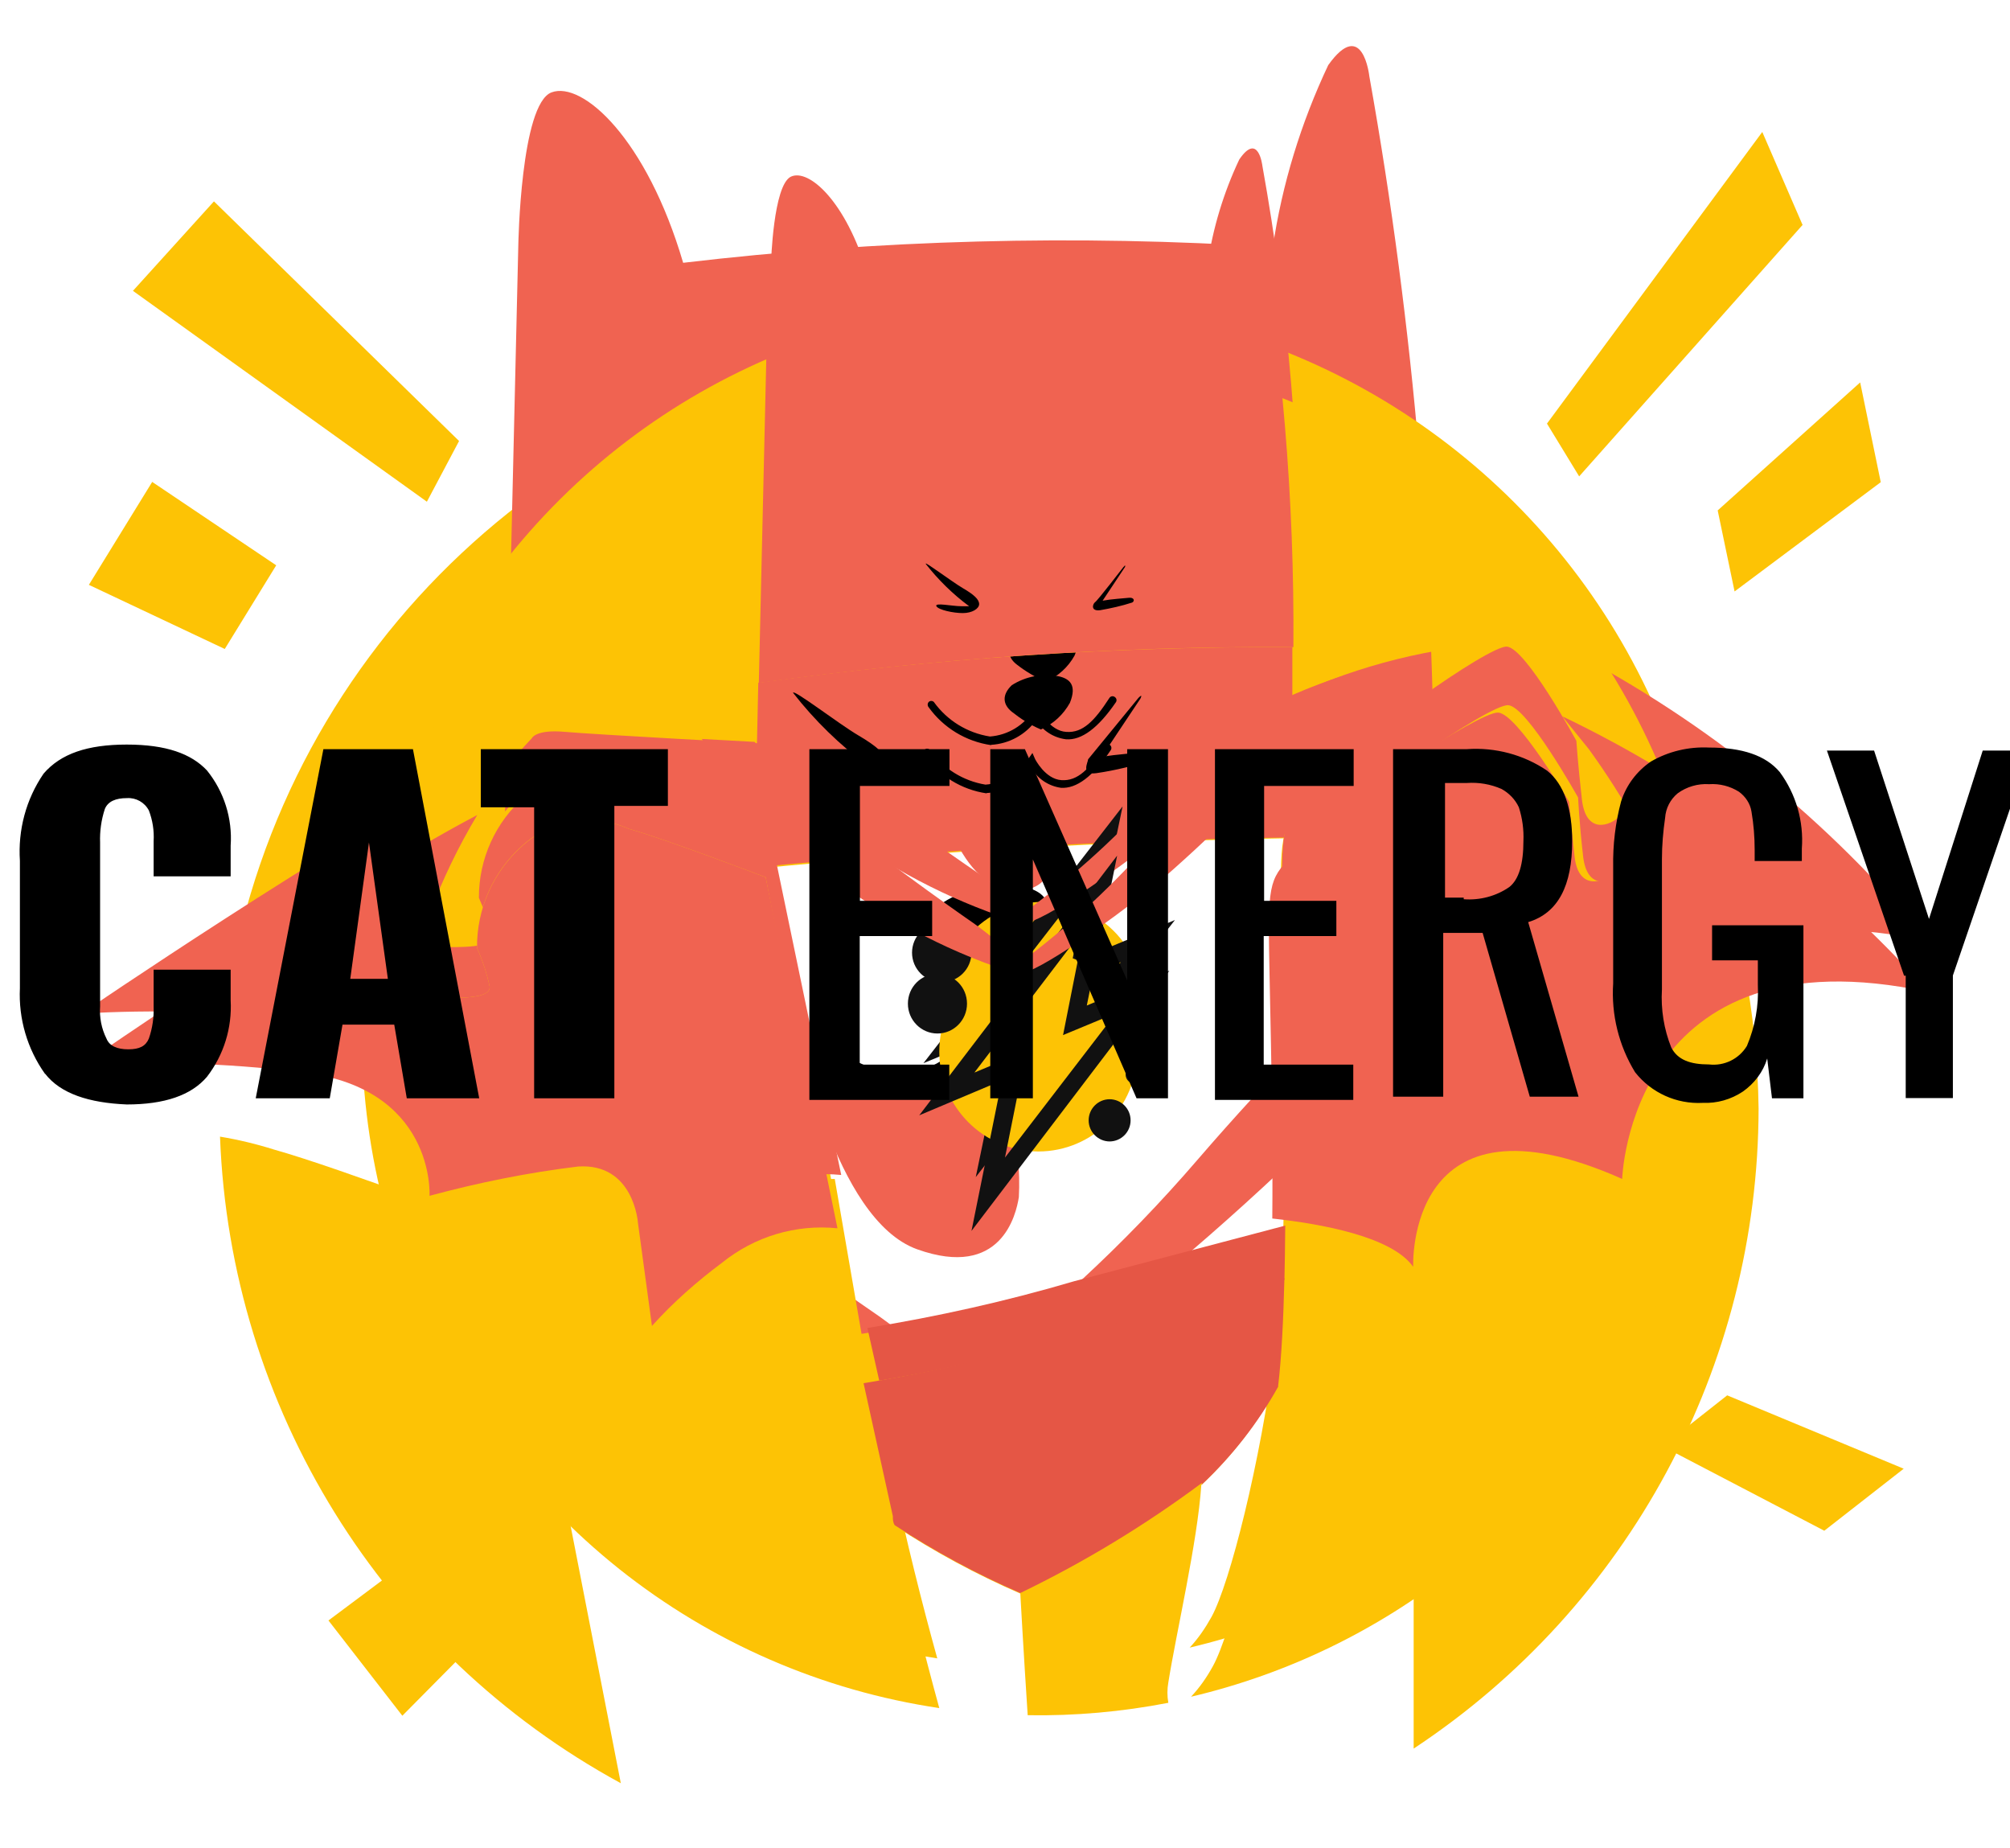
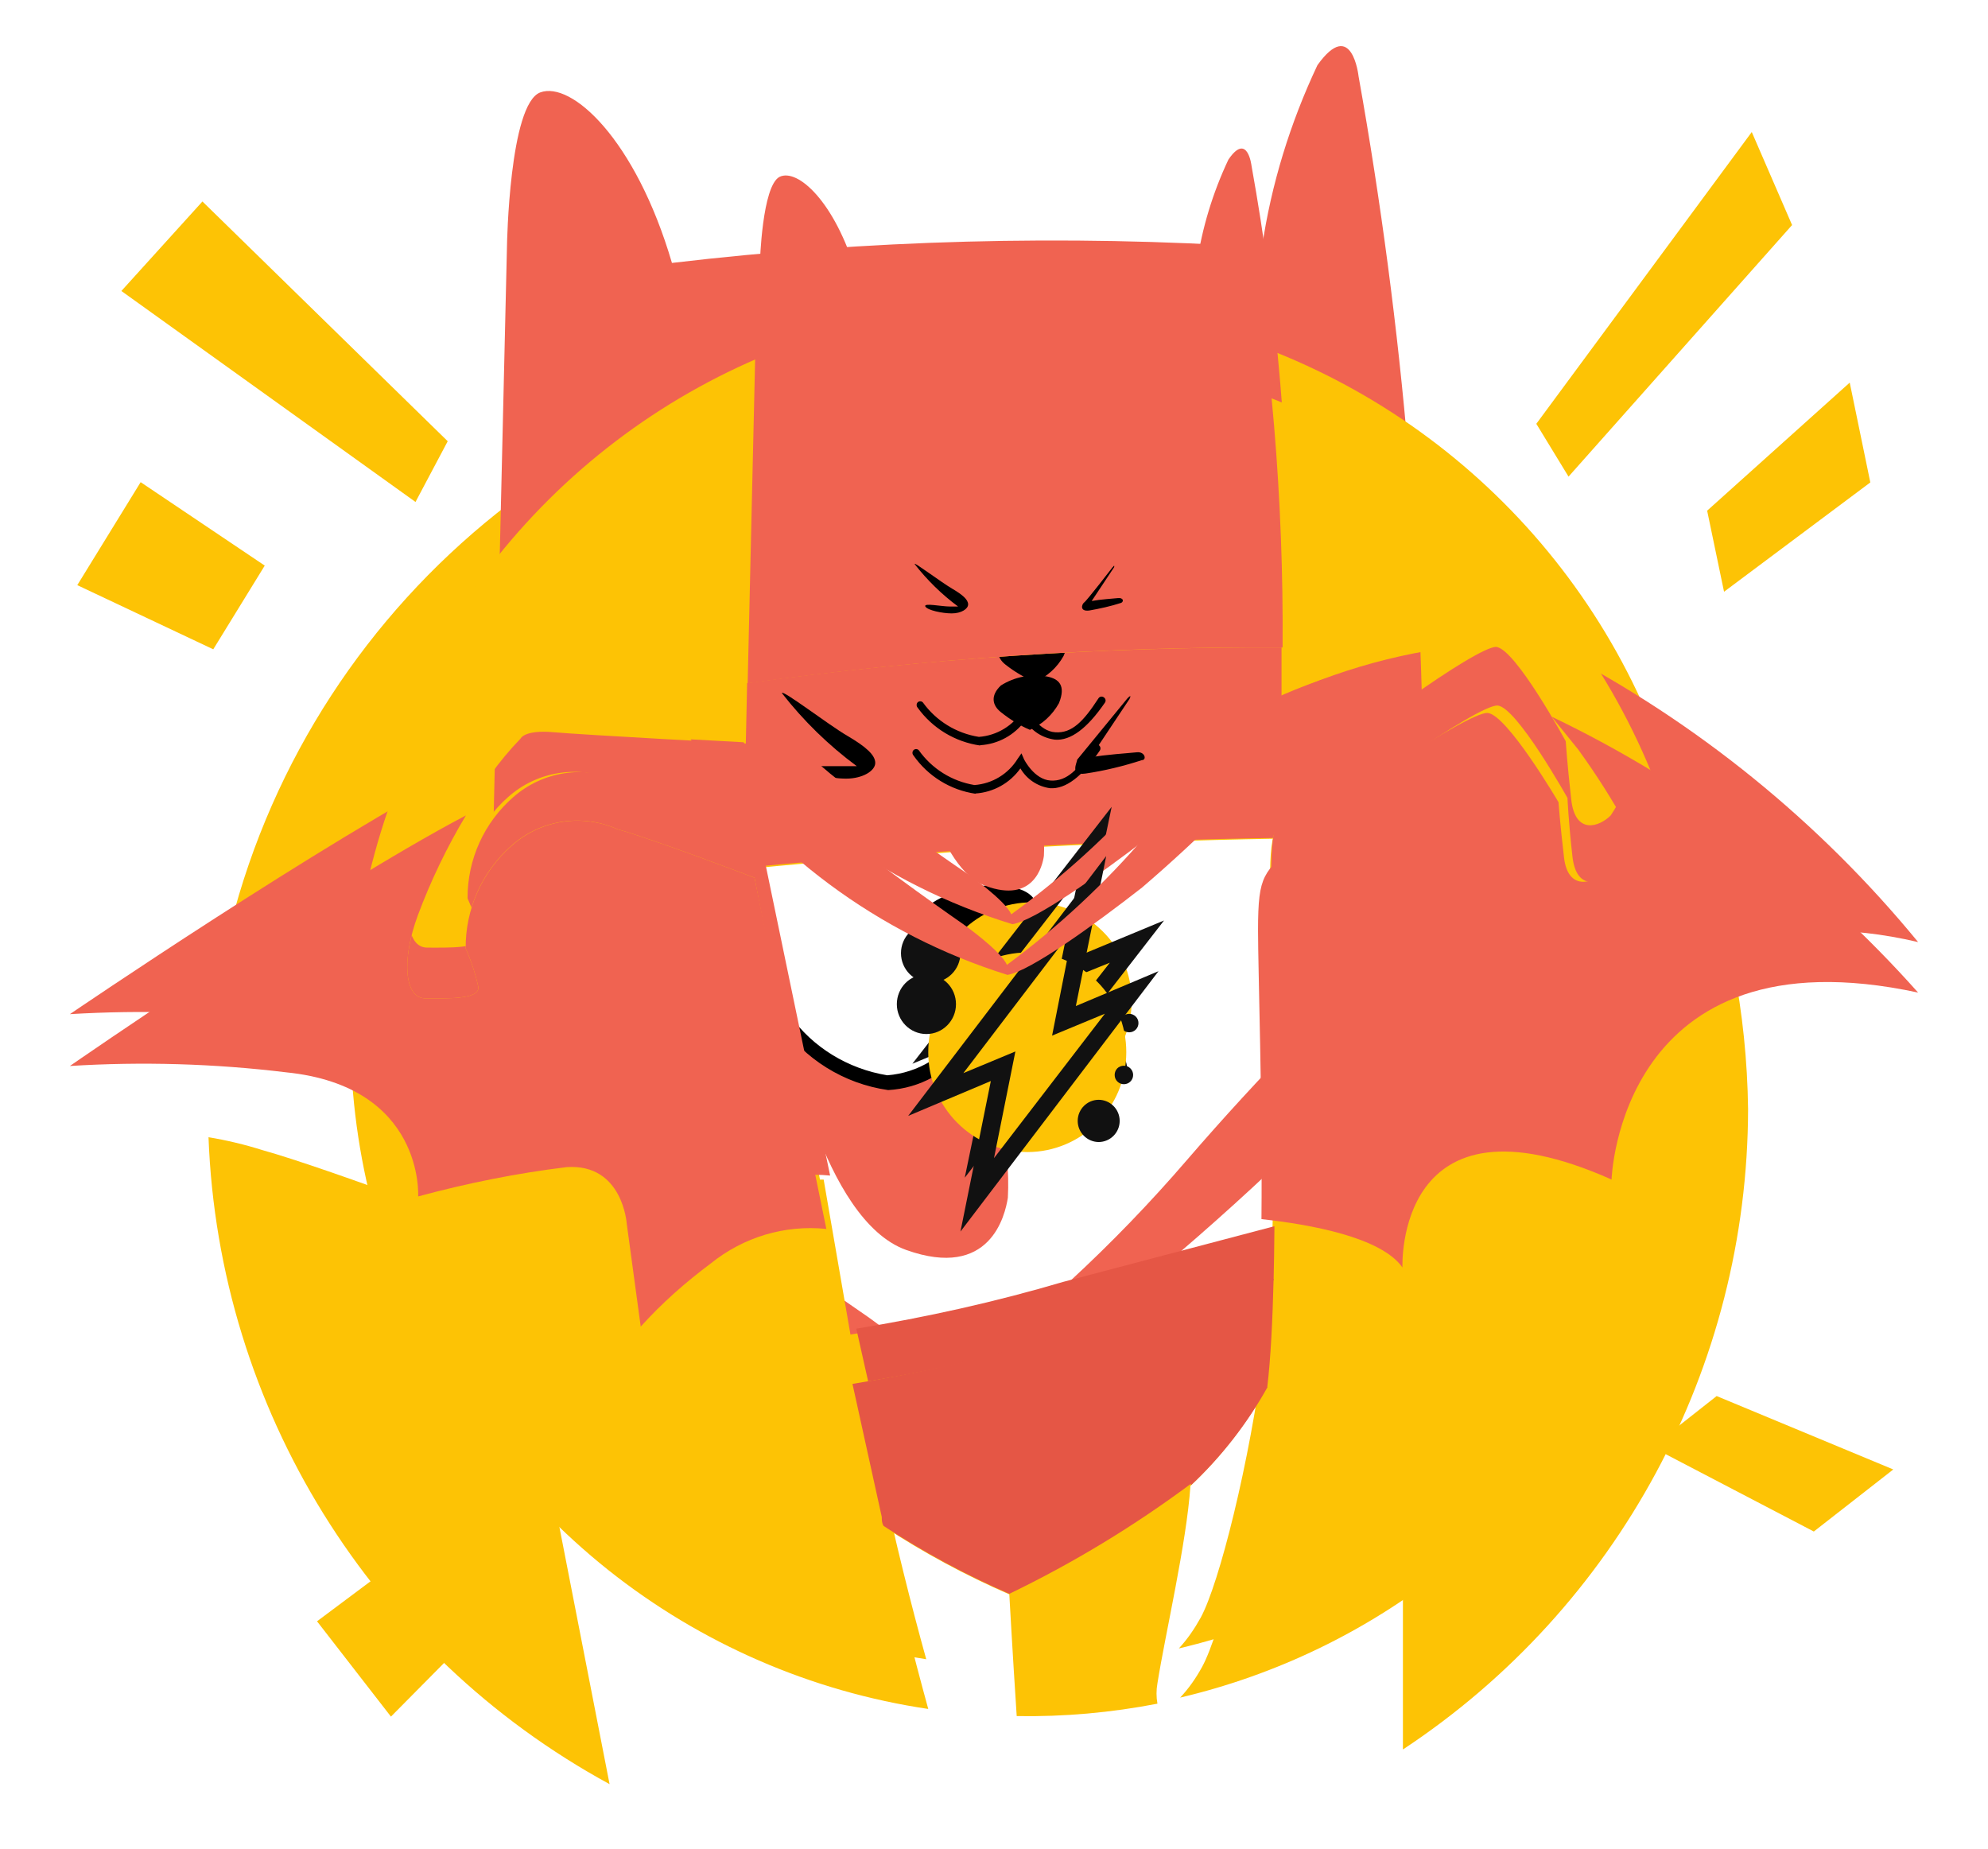
<svg xmlns="http://www.w3.org/2000/svg">
  <style>:root svg:not(:target) { display: none }</style>
  <svg id="logo-pic-mobile" viewBox="0 0 40 40">
    <path fill="#FDC305" d="M9.07 21.72v-2.26c6.68-.92 13.42-1.36 20.17-1.33 0 .6 0 1.21-.06 1.82a25.52 25.52 0 0 1 6-1.82 16.67 16.67 0 0 0-31.99 3.26l5.88.33ZM30.24 25.23c-1.16 1.28-1.39 1.2-1.39 3.45v9.18A16.64 16.64 0 0 0 36.32 24a17.3 17.3 0 0 0-.32-3.1c-2.07 1.23-4 2.68-5.76 4.33ZM9.36 26.72s-3.79-1.44-5.19-1.83A8.54 8.54 0 0 0 3 24.61a16.65 16.65 0 0 0 8.68 14L9.36 26.72Z" />
    <path fill="#F06351" d="M29.29 18.12a89.8 89.8 0 0 0-1.4-16.47S27.75.36 27 1.41c-.59 1.25-1 2.58-1.2 3.94a70.34 70.34 0 0 0-12.77.34C12.24 3 10.85 1.75 10.18 2c-.67.25-.72 3.31-.72 3.31l-.33 14.1c6.68-.9 13.42-1.34 20.16-1.29Z" />
    <path fill="#000" d="M15.41 15c0-.09 1 .68 1.41.92.41.24.61.42.61.59 0 .17-.27.34-.63.34s-.91-.12-1-.27h1.23A8.34 8.34 0 0 1 15.41 15ZM22.89 15.11l-1.09 1.33c0 .06-.17.35.18.3.41-.06.82-.16 1.22-.29.11 0 .07-.19-.11-.17-.18.02-.69.05-1 .11l.84-1.26s.07-.13-.04-.02ZM19.75 21.2c.46-.2.85-.56 1.09-1 .28-.65 0-.91-.44-1-.6-.11-1.22.01-1.74.34-.39.36-.34.72-.05 1 .35.27.73.49 1.14.66Z" />
    <path fill="#F06351" d="M19.35 22.45c-.11.23-.27.43-.46.6-.28.23-.63.36-1 .38a2.15 2.15 0 0 1-1.47-.43 2.3 2.3 0 0 1-.53-.44c-.1-.11-.22-.2-.36-.26 0 0 .75 4.1 2.57 4.75 1.82.65 2.14-.75 2.2-1.13a5.61 5.61 0 0 0-.82-3.23c-.02-.31-.03-.11-.13-.24Z" />
    <path fill="#000" d="M17.71 23.59a3.44 3.44 0 0 1-2.36-1.47.14.14 0 0 1 .03-.15.14.14 0 0 1 .2 0c.5.7 1.26 1.16 2.11 1.3a2.1 2.1 0 0 0 1.63-1l.14-.19.1.21s.37.76 1 .8c.63.04 1.05-.41 1.61-1.28a.14.14 0 0 1 .2 0 .15.15 0 0 1 .05.2c-.64 1-1.27 1.44-1.88 1.4a1.55 1.55 0 0 1-1.12-.76 2.26 2.26 0 0 1-1.71.94Z" />
    <path fill="#F06351" d="M29.24 19.92a58.63 58.63 0 0 0-5.07 5.19A31.63 31.63 0 0 1 18.88 30c-.22-.53-1.62-1.51-1.62-1.51s-3.13-2.14-5.18-3.82a34.13 34.13 0 0 1-3.13-3l-2-.11c2.89 4.2 7.12 7.3 12 8.8.86-.14 3.27-1.86 5.07-3.26a58.13 58.13 0 0 0 5.94-5.89c.5-.59.89-1.27 1.14-2-1.1.39-1.86.71-1.86.71Z" />
  </svg>
  <svg id="logo-pic-tablet" viewBox="0 0 60 60">
    <path fill="#FDC305" d="M51.32 23.45a22.11 22.11 0 0 0-17.4-13.4 21.9 21.9 0 0 0-20.29 8.34A22.19 22.19 0 0 0 27.8 53.86c-.5-1.8-1-3.8-1.45-5.91 1.3.84 2.66 1.58 4.09 2.2 0 0 .1 1.86.24 3.95 1.53.02 3.07-.11 4.58-.4a1.86 1.86 0 0 1 0-.67c.25-1.61.94-4.52 1.07-6.4 1-.93 1.83-2.01 2.5-3.2l-.06.38c-.47 3.68-1.46 7.6-2.06 8.7-.2.36-.43.7-.71 1a21.99 21.99 0 0 0 14.57-11.47 22.24 22.24 0 0 0 .75-18.59Zm-1.26 3.28c-.38.37-1.16.62-1.3-.5-.12-1.13-.16-1.91-.16-1.91s-1.65-2.97-2.27-3c-.62-.04-5.01 3-6.17 4.32-1 1.11-1.2 1.04-1.2 3 0 1.47.18 7.06.08 11.32l-7 1.88c-2.2.63-4.44 1.13-6.7 1.48l-.87-5.03h-.12l-2.2-11.38s-3.28-1.25-4.48-1.58a3.22 3.22 0 0 0-3.44.54 4.38 4.38 0 0 0-1.49 3.33c.18.4.32.82.41 1.25.05.42-1.03.37-1.71.37-.7 0-.8-1.24-.25-2.7.42-1.12.94-2.2 1.56-3.23.47-.92 1.07-1.76 1.78-2.5 0 0 .12-.3 1.07-.2.96.08 6.26.36 6.26.36l.04-1.96c5.77-.8 11.58-1.18 17.4-1.15v1.58c2.2-1.01 4.57-1.6 7-1.73a.78.78 0 0 1 .65.34c.3.37 2.08 2.59 2.28 2.9.58.84 1.1 1.7 1.58 2.6a5.4 5.4 0 0 1-.75 1.59Z" />
    <path fill="#F06351" d="m48.34 21.12.85 1.14c.57.85 1.1 1.73 1.56 2.64-.16.56-.41 1.09-.73 1.57-.38.38-1.15.63-1.28-.51-.13-1.15-.18-1.9-.18-1.9S46.92 21.04 46.3 21c-.6-.03-4.96 3.06-6.1 4.4-1 1.14-1.2 1.06-1.2 3.06 0 1.32.14 5.85.11 9.88 1.54.18 3.8.62 4.49 1.66 0 0-.25-6.32 6.64-3.01 0 0 .24-8.62 9.76-6.41a37.43 37.43 0 0 0-11.66-9.46ZM39.57 19.5c.03-4.73-.37-9.46-1.21-14.12 0 0-.13-1.11-.75-.2a12.11 12.11 0 0 0-1.03 3.4 61.55 61.55 0 0 0-11.05.3c-.7-2.35-1.91-3.42-2.49-3.14-.57.29-.64 2.8-.64 2.8l-.29 12.1c5.79-.79 11.62-1.17 17.46-1.14Z" />
    <path fill="#E55645" d="M39.07 43.23c.1-.92.17-2.13.2-3.47l-7.02 1.85c-2.2.65-4.45 1.15-6.72 1.52l.96 4.27c0 .1 0 .19.06.28 1.3.84 2.67 1.57 4.1 2.18a36.6 36.6 0 0 0 5.93-3.53v.05c.98-.92 1.82-1.98 2.49-3.15Z" />
    <path fill="#000" d="M27.57 16.83c-.05-.09.86.58 1.21.78.35.2.53.36.53.5 0 .15-.23.3-.54.3-.3 0-.8-.1-.86-.23-.07-.12.52 0 .81 0h.25c-.53-.38-1-.84-1.4-1.35ZM34.03 16.92s-.87 1.1-.94 1.14c-.08.06-.15.3.16.25.36-.05.7-.13 1.05-.24.1-.05.06-.17-.1-.15-.17.02-.59.04-.86.1l.73-1.1s.03-.1-.04 0ZM31.32 22.14c.4-.17.73-.47.94-.85.24-.57 0-.78-.38-.86-.52-.1-1.06.01-1.5.3-.34.3-.3.62 0 .85.28.22.6.41.94.56Z" />
    <path fill="#F06351" d="M31.01 23.22a1.5 1.5 0 0 1-1.26.84c-.47.04-.94-.1-1.32-.38-.18-.1-.33-.23-.46-.39a.86.86 0 0 0-.3-.21c-.01 0 .64 3.51 2.2 4.08 1.57.56 1.86-.65 1.9-.98.06-.97-.19-1.94-.7-2.77 0-.25-.02-.08-.06-.2Z" />
    <path fill="#000" d="M29.55 24.2a3.03 3.03 0 0 1-2.03-1.23.13.13 0 0 1 0-.17.12.12 0 0 1 .17 0 2.77 2.77 0 0 0 1.82 1.12 1.83 1.83 0 0 0 1.42-.86l.12-.16.08.19s.33.65.86.68c.54.04.92-.36 1.4-1.1a.12.12 0 0 1 .18-.03.12.12 0 0 1 .03.17c-.57.83-1.11 1.24-1.62 1.2a1.34 1.34 0 0 1-.97-.62 1.94 1.94 0 0 1-1.46.8Z" />
    <path fill="#FDC305" d="M31.24 35.7a3.22 3.22 0 0 0 3.23-3.21c0-1.77-1.45-3.2-3.23-3.2a3.22 3.22 0 0 0-3.23 3.2c0 1.77 1.44 3.2 3.23 3.2Z" />
    <path fill="#111" d="M35.52 29.88 32.82 31l1-4.81-6.47 8.34 2.7-1.12-1 4.82 6.47-8.35Zm-6.37 3.27 3.58-4.62-.7 3.42 1.73-.7-3.61 4.63.7-3.42-1.7.7ZM27.94 31.9c.54 0 .97-.43.97-.96a.96.96 0 0 0-.97-.96.96.96 0 0 0-.96.96c0 .53.43.96.96.96ZM33.56 35.37a.68.68 0 1 0 0-1.35c-.37 0-.68.3-.68.67 0 .37.3.68.68.68ZM34.39 33.51a.3.3 0 0 0 .3-.3.3.3 0 0 0-.3-.3.3.3 0 0 0-.3.3c0 .17.13.3.3.3Z" />
    <path fill="#F06351" d="M39.52 21.05a49.3 49.3 0 0 0-4.38 4.45 27.38 27.38 0 0 1-4.58 4.18c-.19-.45-1.4-1.3-1.4-1.3s-2.7-1.83-4.48-3.27c-.96-.8-1.86-1.65-2.7-2.57l-1.73-.1A19.48 19.48 0 0 0 30.6 30c.74-.12 2.82-1.6 4.38-2.8a49.47 49.47 0 0 0 5.17-5.05c.43-.5.76-1.09.98-1.71-.98.32-1.6.6-1.6.6ZM22.34 26.9s-3.29-1.24-4.5-1.57a3.26 3.26 0 0 0-3.44.54 4.33 4.33 0 0 0-1.49 3.29c.18.4.32.8.42 1.23.04.41-1.04.37-1.73.37s-.79-1.23-.25-2.67c.43-1.11.95-2.18 1.57-3.2C8.22 27.32 0 32.92 0 32.92c2.35-.14 4.71-.07 7.06.2 4.52.46 4.3 4 4.3 4 1.6-.44 3.21-.75 4.85-.95 1.83-.12 1.96 1.81 1.96 1.81l.45 3.3c.7-.74 1.46-1.42 2.29-2.02a5.25 5.25 0 0 1 3.77-1.1l-2.34-11.27Z" />
  </svg>
  <svg id="logo-pic-desctop" viewBox="0 0 70 70">
    <svg fill="none" viewBox="0 0 70 70">
      <path fill="#FDC305" d="M59.88 29.21a25.8 25.8 0 0 0-8.05-10.55 25.5 25.5 0 0 0-25.29-3.4 25.64 25.64 0 0 0-10.51 8.04 25.95 25.95 0 0 0-3.55 25.48 25.82 25.82 0 0 0 7.9 10.67 25.5 25.5 0 0 0 12.13 5.27c-.58-2.11-1.17-4.44-1.69-6.91 1.51.99 3.1 1.85 4.76 2.57 0 0 .12 2.18.28 4.61 1.79.03 3.58-.13 5.33-.47a2.17 2.17 0 0 1 0-.77c.3-1.89 1.1-5.29 1.25-7.48a15.33 15.33 0 0 0 2.9-3.74l-.06.45c-.55 4.3-1.7 8.88-2.4 10.15-.23.42-.5.81-.83 1.16a25.55 25.55 0 0 0 16.96-13.38 26.04 26.04 0 0 0 .87-21.7Zm-1.47 3.82c-.44.44-1.35.73-1.5-.58-.15-1.31-.19-2.23-.19-2.23s-1.93-3.46-2.65-3.5c-.72-.04-5.83 3.5-7.18 5.04-1.17 1.3-1.4 1.21-1.4 3.5 0 1.73.22 8.24.1 13.23l-8.15 2.19a63.54 63.54 0 0 1-7.8 1.73l-1-5.88h-.14l-2.57-13.29s-3.8-1.45-5.2-1.84a3.73 3.73 0 0 0-4.01.63 5.11 5.11 0 0 0-1.73 3.89c.21.47.37.96.48 1.46.05.48-1.2.43-2 .43s-.92-1.45-.29-3.15A23.1 23.1 0 0 1 15 30.88a11.97 11.97 0 0 1 2.07-2.91s.14-.34 1.25-.24c1.11.1 7.28.43 7.28.43l.05-2.29c6.7-.93 13.47-1.38 20.24-1.35v1.85a22.36 22.36 0 0 1 8.14-2.02.9.9 0 0 1 .77.4c.34.42 2.41 3.02 2.65 3.4a28.3 28.3 0 0 1 1.83 3.02 6.32 6.32 0 0 1-.87 1.85v.01Z" />
      <path fill="#F06351" d="m56.12 27.14 1.01 1.25c.68.94 1.3 1.91 1.85 2.92-.19.62-.48 1.2-.87 1.73-.44.42-1.37.7-1.52-.56-.15-1.27-.21-2.1-.21-2.1s-1.96-3.34-2.69-3.38c-.72-.04-5.9 3.38-7.27 4.87-1.19 1.25-1.42 1.16-1.42 3.37 0 1.46.17 6.47.13 10.93 1.84.2 4.53.68 5.34 1.83 0 0-.3-6.99 7.92-3.33 0 0 .28-9.52 11.61-7.08a44.1 44.1 0 0 0-13.88-10.45ZM45.93 24.52a92.02 92.02 0 0 0-1.4-16.68s-.15-1.3-.87-.24c-.6 1.28-1 2.64-1.2 4.04a70.27 70.27 0 0 0-12.82.34c-.82-2.77-2.22-4.03-2.89-3.7-.67.33-.75 3.3-.75 3.3l-.33 14.3c6.71-.94 13.49-1.4 20.26-1.36Z" />
      <path fill="#E55645" d="M45.35 52.53c.13-1.08.2-2.51.24-4.1l-8.15 2.2a63.53 63.53 0 0 1-7.8 1.78l1.11 5.04c0 .12 0 .23.07.34 1.51.99 3.1 1.85 4.76 2.57a42.35 42.35 0 0 0 6.88-4.17v.06a15.33 15.33 0 0 0 2.9-3.72Z" />
      <path fill="#000" d="M32 21.36c-.05-.1 1 .69 1.41.93.41.24.61.42.61.6 0 .17-.26.34-.62.34s-.92-.12-1-.26c-.08-.15.6 0 .94 0h.3c-.62-.46-1.17-1-1.64-1.6ZM39.5 21.47s-1 1.3-1.09 1.35c-.09.07-.17.35.2.3.4-.07.81-.16 1.21-.29.11-.06.07-.2-.12-.18-.19.02-.68.05-1 .11l.85-1.28s.03-.12-.05 0ZM36.36 27.64c.47-.21.85-.56 1.1-1.01.27-.67 0-.92-.45-1.01-.6-.11-1.23.01-1.75.34-.39.37-.34.74 0 1.01s.7.5 1.1.67Z" />
      <path fill="#F06351" d="M36 28.9c-.11.24-.27.44-.46.61-.28.23-.63.37-1 .39-.55.05-1.1-.1-1.54-.45a2 2 0 0 1-.53-.45 1 1 0 0 0-.36-.25s.75 4.14 2.57 4.8c1.82.67 2.16-.76 2.21-1.14a5.72 5.72 0 0 0-.82-3.27c0-.3-.02-.1-.07-.23Z" />
      <path fill="#000" d="M34.3 30.06a3.48 3.48 0 0 1-2.35-1.45.15.15 0 0 1 0-.2.14.14 0 0 1 .2 0 3.23 3.23 0 0 0 2.11 1.32 2.1 2.1 0 0 0 1.64-1l.14-.2.1.23s.38.76 1 .8c.62.04 1.06-.42 1.63-1.3a.14.14 0 0 1 .2-.04.15.15 0 0 1 .04.2c-.67 1-1.3 1.47-1.89 1.43A1.54 1.54 0 0 1 36 29.1a2.27 2.27 0 0 1-1.7.95Z" />
      <path fill="#FDC305" d="M36.26 43.63c2.07 0 3.75-1.69 3.75-3.78a3.77 3.77 0 0 0-3.75-3.78 3.77 3.77 0 0 0-3.75 3.78 3.77 3.77 0 0 0 3.75 3.78Z" />
      <path fill="#111" d="M41.23 36.78 38.1 38.1l1.15-5.68-7.5 9.84 3.13-1.32-1.15 5.7 7.5-9.86Zm-7.39 3.86L38 35.18l-.8 4.04 2-.83-4.2 5.47.81-4.04-1.97.82ZM32.44 39.16c.62 0 1.12-.51 1.12-1.13 0-.63-.5-1.13-1.12-1.13-.62 0-1.12.5-1.12 1.13 0 .62.5 1.13 1.12 1.13ZM38.96 43.25a.8.8 0 0 0 .8-.8.8.8 0 0 0-.8-.8.8.8 0 0 0-.79.8c0 .44.36.8.8.8ZM39.92 41.06a.35.35 0 0 0 0-.7c-.2 0-.35.15-.35.35 0 .2.16.35.35.35Z" />
      <path fill="#F06351" d="M45.88 26.34c-1.8 1.65-3.5 3.4-5.09 5.26a31.99 31.99 0 0 1-5.3 4.94c-.23-.53-1.64-1.53-1.64-1.53s-3.14-2.17-5.2-3.87a32.02 32.02 0 0 1-3.14-3.03l-2-.11a22.65 22.65 0 0 0 12 8.92c.86-.14 3.28-1.89 5.1-3.31a57.9 57.9 0 0 0 6-5.96c.49-.6.88-1.28 1.13-2.02-1.14.38-1.86.71-1.86.71Z" />
      <path fill="#FDC305" d="m65.22 8.53-8.46 9.52-1.22-2L63.7 5l1.53 3.53ZM62.65 22.41l5.54-4.14-.78-3.78-5.4 4.85.64 3.07ZM59.92 54.8l6.13 3.2 3.01-2.35-6.69-2.78-2.45 1.93ZM1.95 11.02l3.07-3.39 9.29 9.08-1.22 2.3-11.14-7.99ZM7.38 21.42l-4.7-3.16-2.4 3.9 5.15 2.43 1.95-3.17ZM13.91 58 9.36 61.4l2.8 3.61 4.02-4.06-2.27-2.93Z" />
      <path fill="#F06351" d="M25.93 33.24s-3.8-1.45-5.2-1.84a3.73 3.73 0 0 0-4 .63 5.11 5.11 0 0 0-1.74 3.89c.21.47.37.96.48 1.46.05.48-1.2.43-2 .43s-.92-1.45-.29-3.15A23.1 23.1 0 0 1 15 30.88c-5.45 2.87-15 9.49-15 9.49 2.73-.17 5.47-.09 8.19.24 5.25.53 5 4.7 5 4.7 1.85-.5 3.73-.88 5.63-1.11 2.12-.14 2.27 2.14 2.27 2.14l.53 3.9c.8-.89 1.7-1.68 2.65-2.39 1.24-1 2.8-1.47 4.38-1.31l-2.72-13.3Z" />
    </svg>
  </svg>
-   <svg id="logo-text" viewBox="0 0 101 18">
+   <symbol viewBox="0 0 101 18" id="logo-text">
    <path d="M2.26 16.54A6.86 6.86 0 0 1 1 12.24v-6.4c-.1-1.54.3-3.08 1.19-4.38C3.05.46 4.39 0 6.37 0c1.98 0 3.24.46 4.03 1.3a5.42 5.42 0 0 1 1.19 3.78v1.54H7.72V4.85a3.7 3.7 0 0 0-.24-1.54 1.16 1.16 0 0 0-1.1-.62c-.56 0-.95.16-1.11.54a4.85 4.85 0 0 0-.24 1.7v8.22c-.04.56.07 1.12.32 1.62.15.38.55.54 1.1.54.56 0 .87-.16 1.03-.54.18-.52.26-1.07.24-1.62v-1.84h3.87v1.54a5.77 5.77 0 0 1-1.19 3.84c-.79.93-2.13 1.39-4.03 1.39-1.9-.08-3.32-.54-4.1-1.54ZM16.25.23h4.5l3.33 17.54h-3.64l-.63-3.7h-2.6l-.64 3.7h-3.72L16.25.23Zm3.24 11.54-.95-6.85-.94 6.85h1.9ZM26.84 3.15h-2.68V.23h9.4v2.85h-2.69v14.69h-4.03V3.15ZM40.75.23h6.96v1.85h-4.5v5.77h3.63v1.77H43.2v6.46h4.5v1.77h-7.03V.23h.08ZM49.76.23h1.74l5.14 11.62V.23h2.05v17.54h-1.58l-5.21-12v12h-2.14V.23ZM61.06.23h6.96v1.85h-4.5v5.77h3.63v1.77H63.5v6.46h4.5v1.77h-6.95V.23ZM70.07.23h3.64c1.43-.1 2.85.28 4.03 1.08C78.6 2 79 3.23 79 4.85c0 2.23-.7 3.61-2.21 4.07l2.53 8.77h-2.45L74.5 9.46h-1.98v8.23H70V.23h.08Zm3.48 7.54c.81.06 1.63-.15 2.3-.62.47-.38.7-1.15.7-2.3a4.85 4.85 0 0 0-.23-1.7c-.18-.39-.49-.71-.87-.92a3.69 3.69 0 0 0-1.74-.3h-1.1v5.76h.94v.08ZM82.16 16.46a7.61 7.61 0 0 1-1.1-4.46V6.15c-.02-1.11.11-2.22.4-3.3.26-.81.78-1.51 1.5-2 .88-.51 1.9-.75 2.92-.7 1.66 0 2.84.39 3.55 1.23a5.77 5.77 0 0 1 1.11 3.85v.62h-2.37V5.3c0-.65-.05-1.29-.16-1.93-.06-.4-.3-.76-.63-1a2.5 2.5 0 0 0-1.5-.38 2.42 2.42 0 0 0-1.58.46 1.75 1.75 0 0 0-.63 1.23c-.1.69-.16 1.38-.16 2.08v6.54c-.06 1 .1 2 .47 2.92.32.62.95.85 1.9.85a1.96 1.96 0 0 0 1.9-.93c.41-.97.6-2.02.55-3.07v-1.23h-2.3V9.08h4.59v8.69h-1.58l-.24-2c-.2.67-.64 1.25-1.22 1.66-.6.4-1.3.6-2.02.57a4.05 4.05 0 0 1-3.4-1.54ZM95.68 11.62 91.8.3h2.37l2.76 8.46L99.63.3H102l-3.87 11.3v6.16h-2.37v-6.15h-.08Z" />
-   </svg>
+   </symbol>
</svg>
